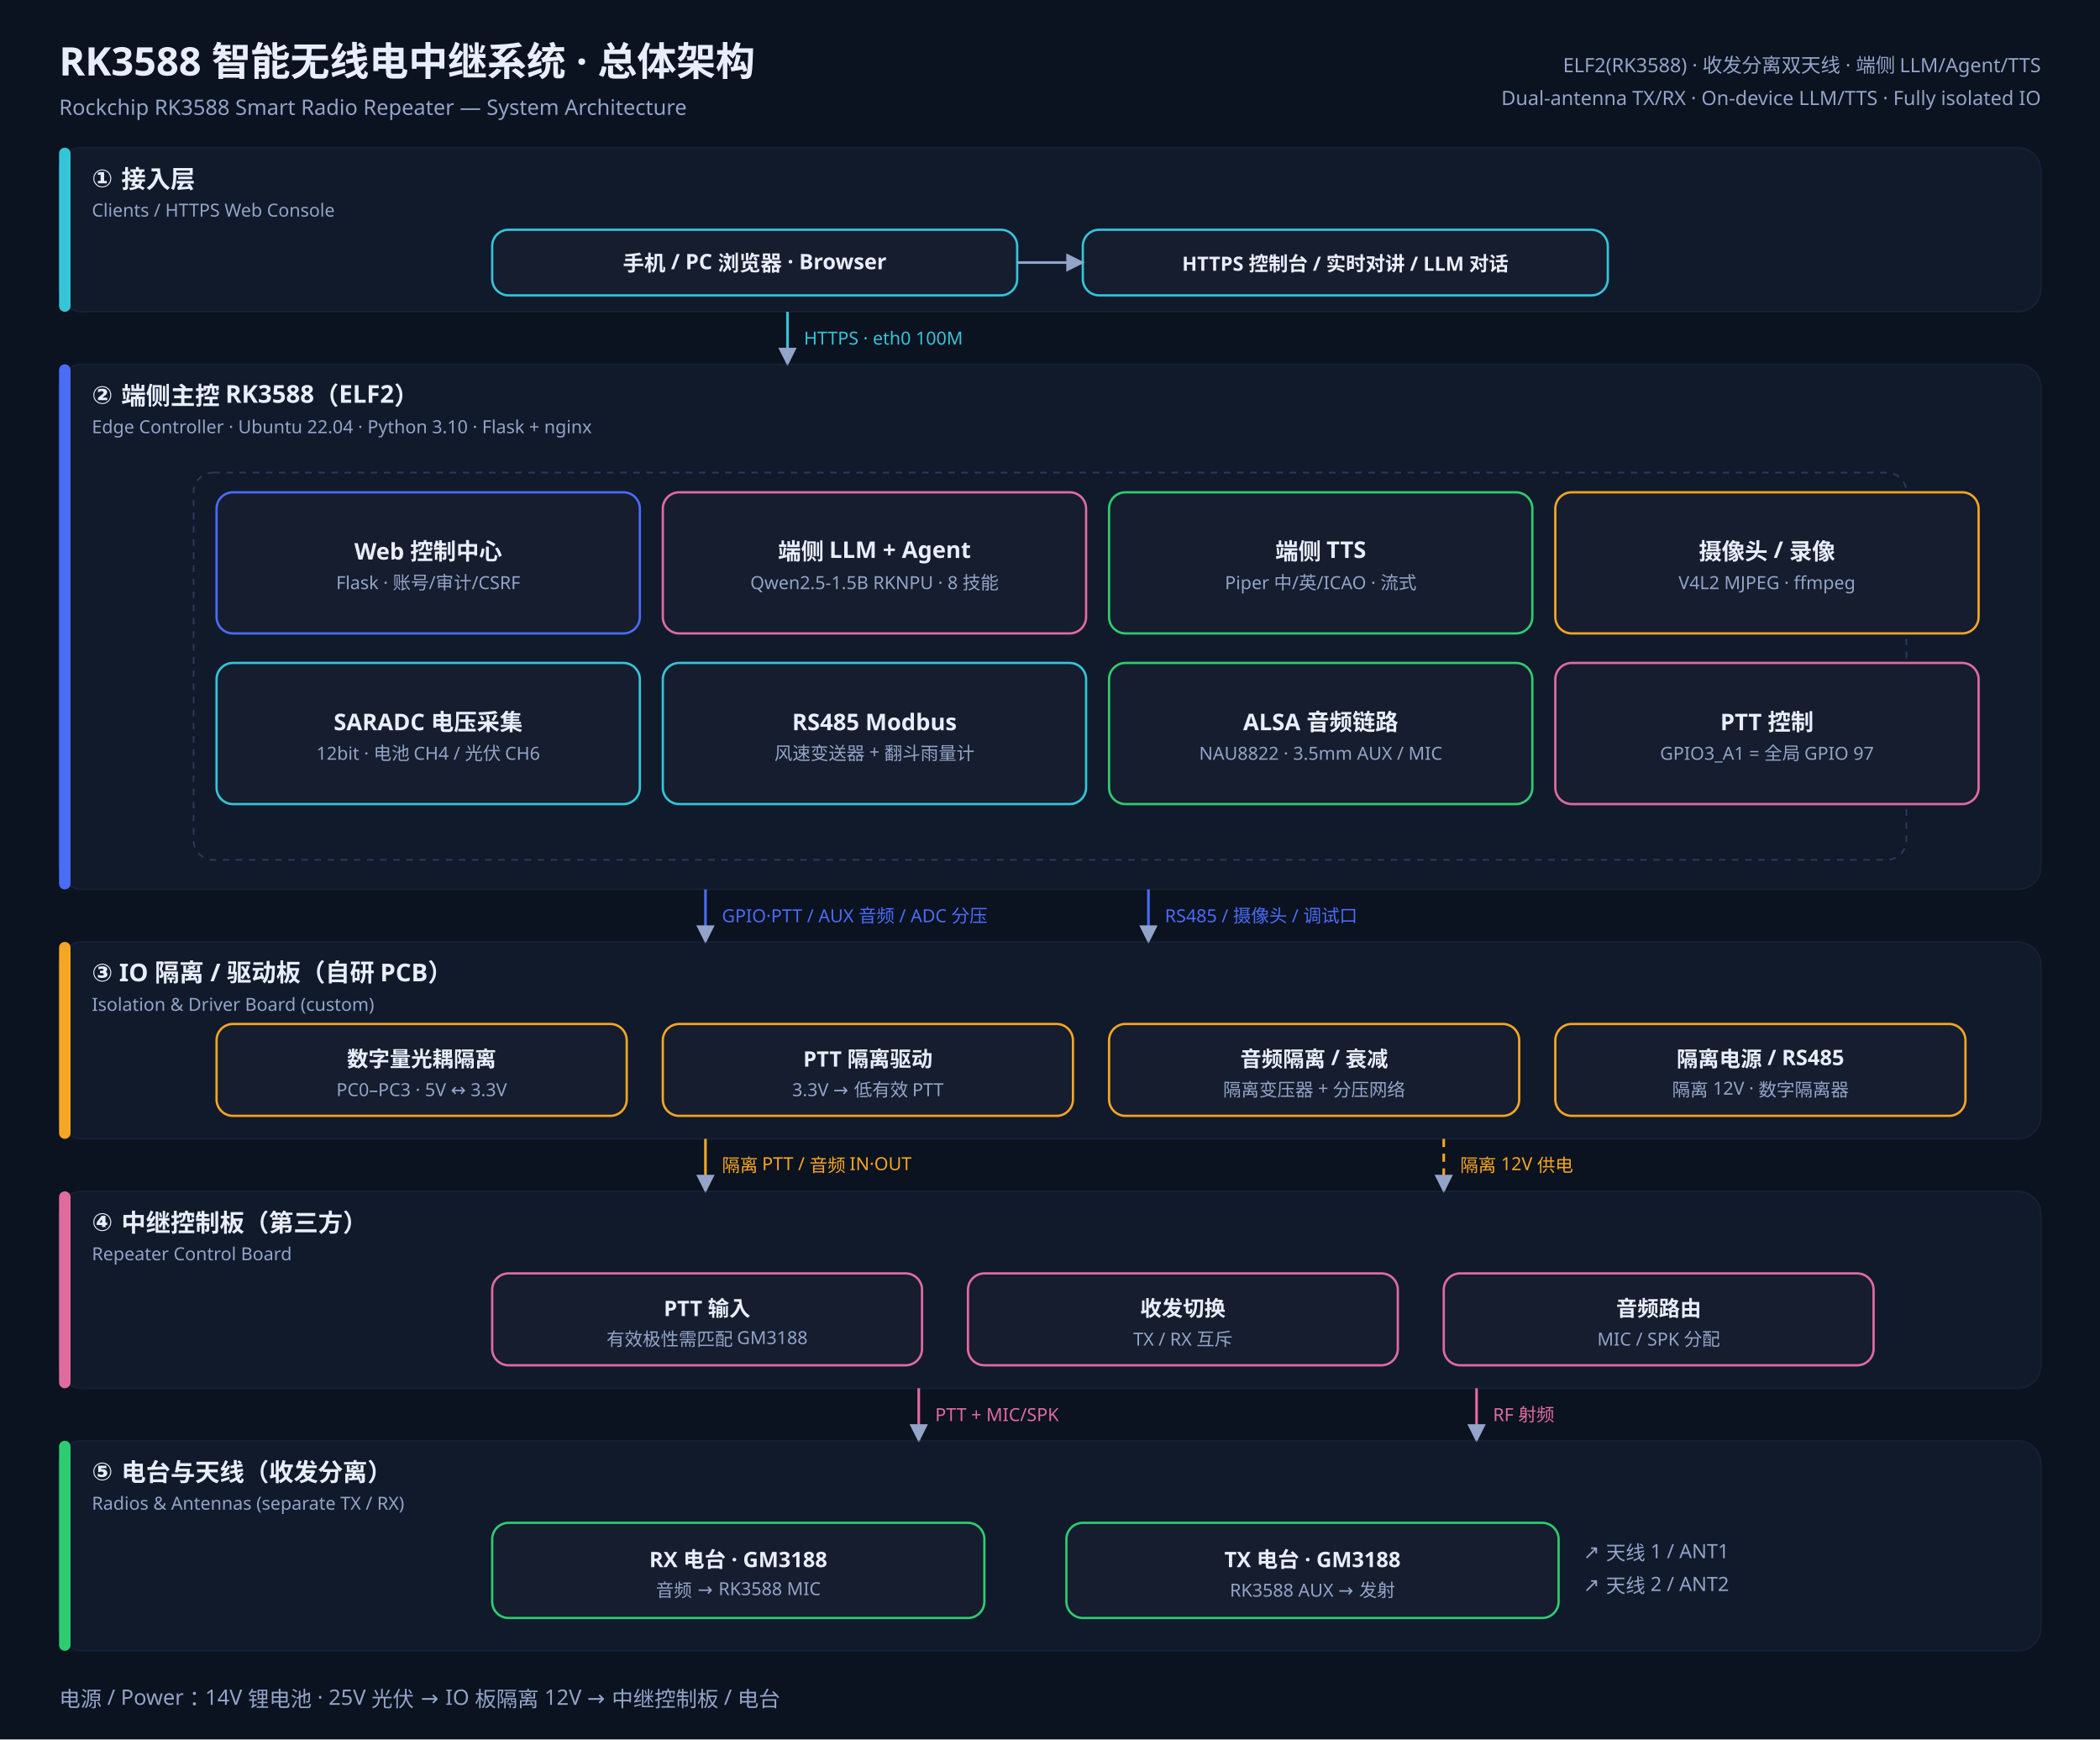
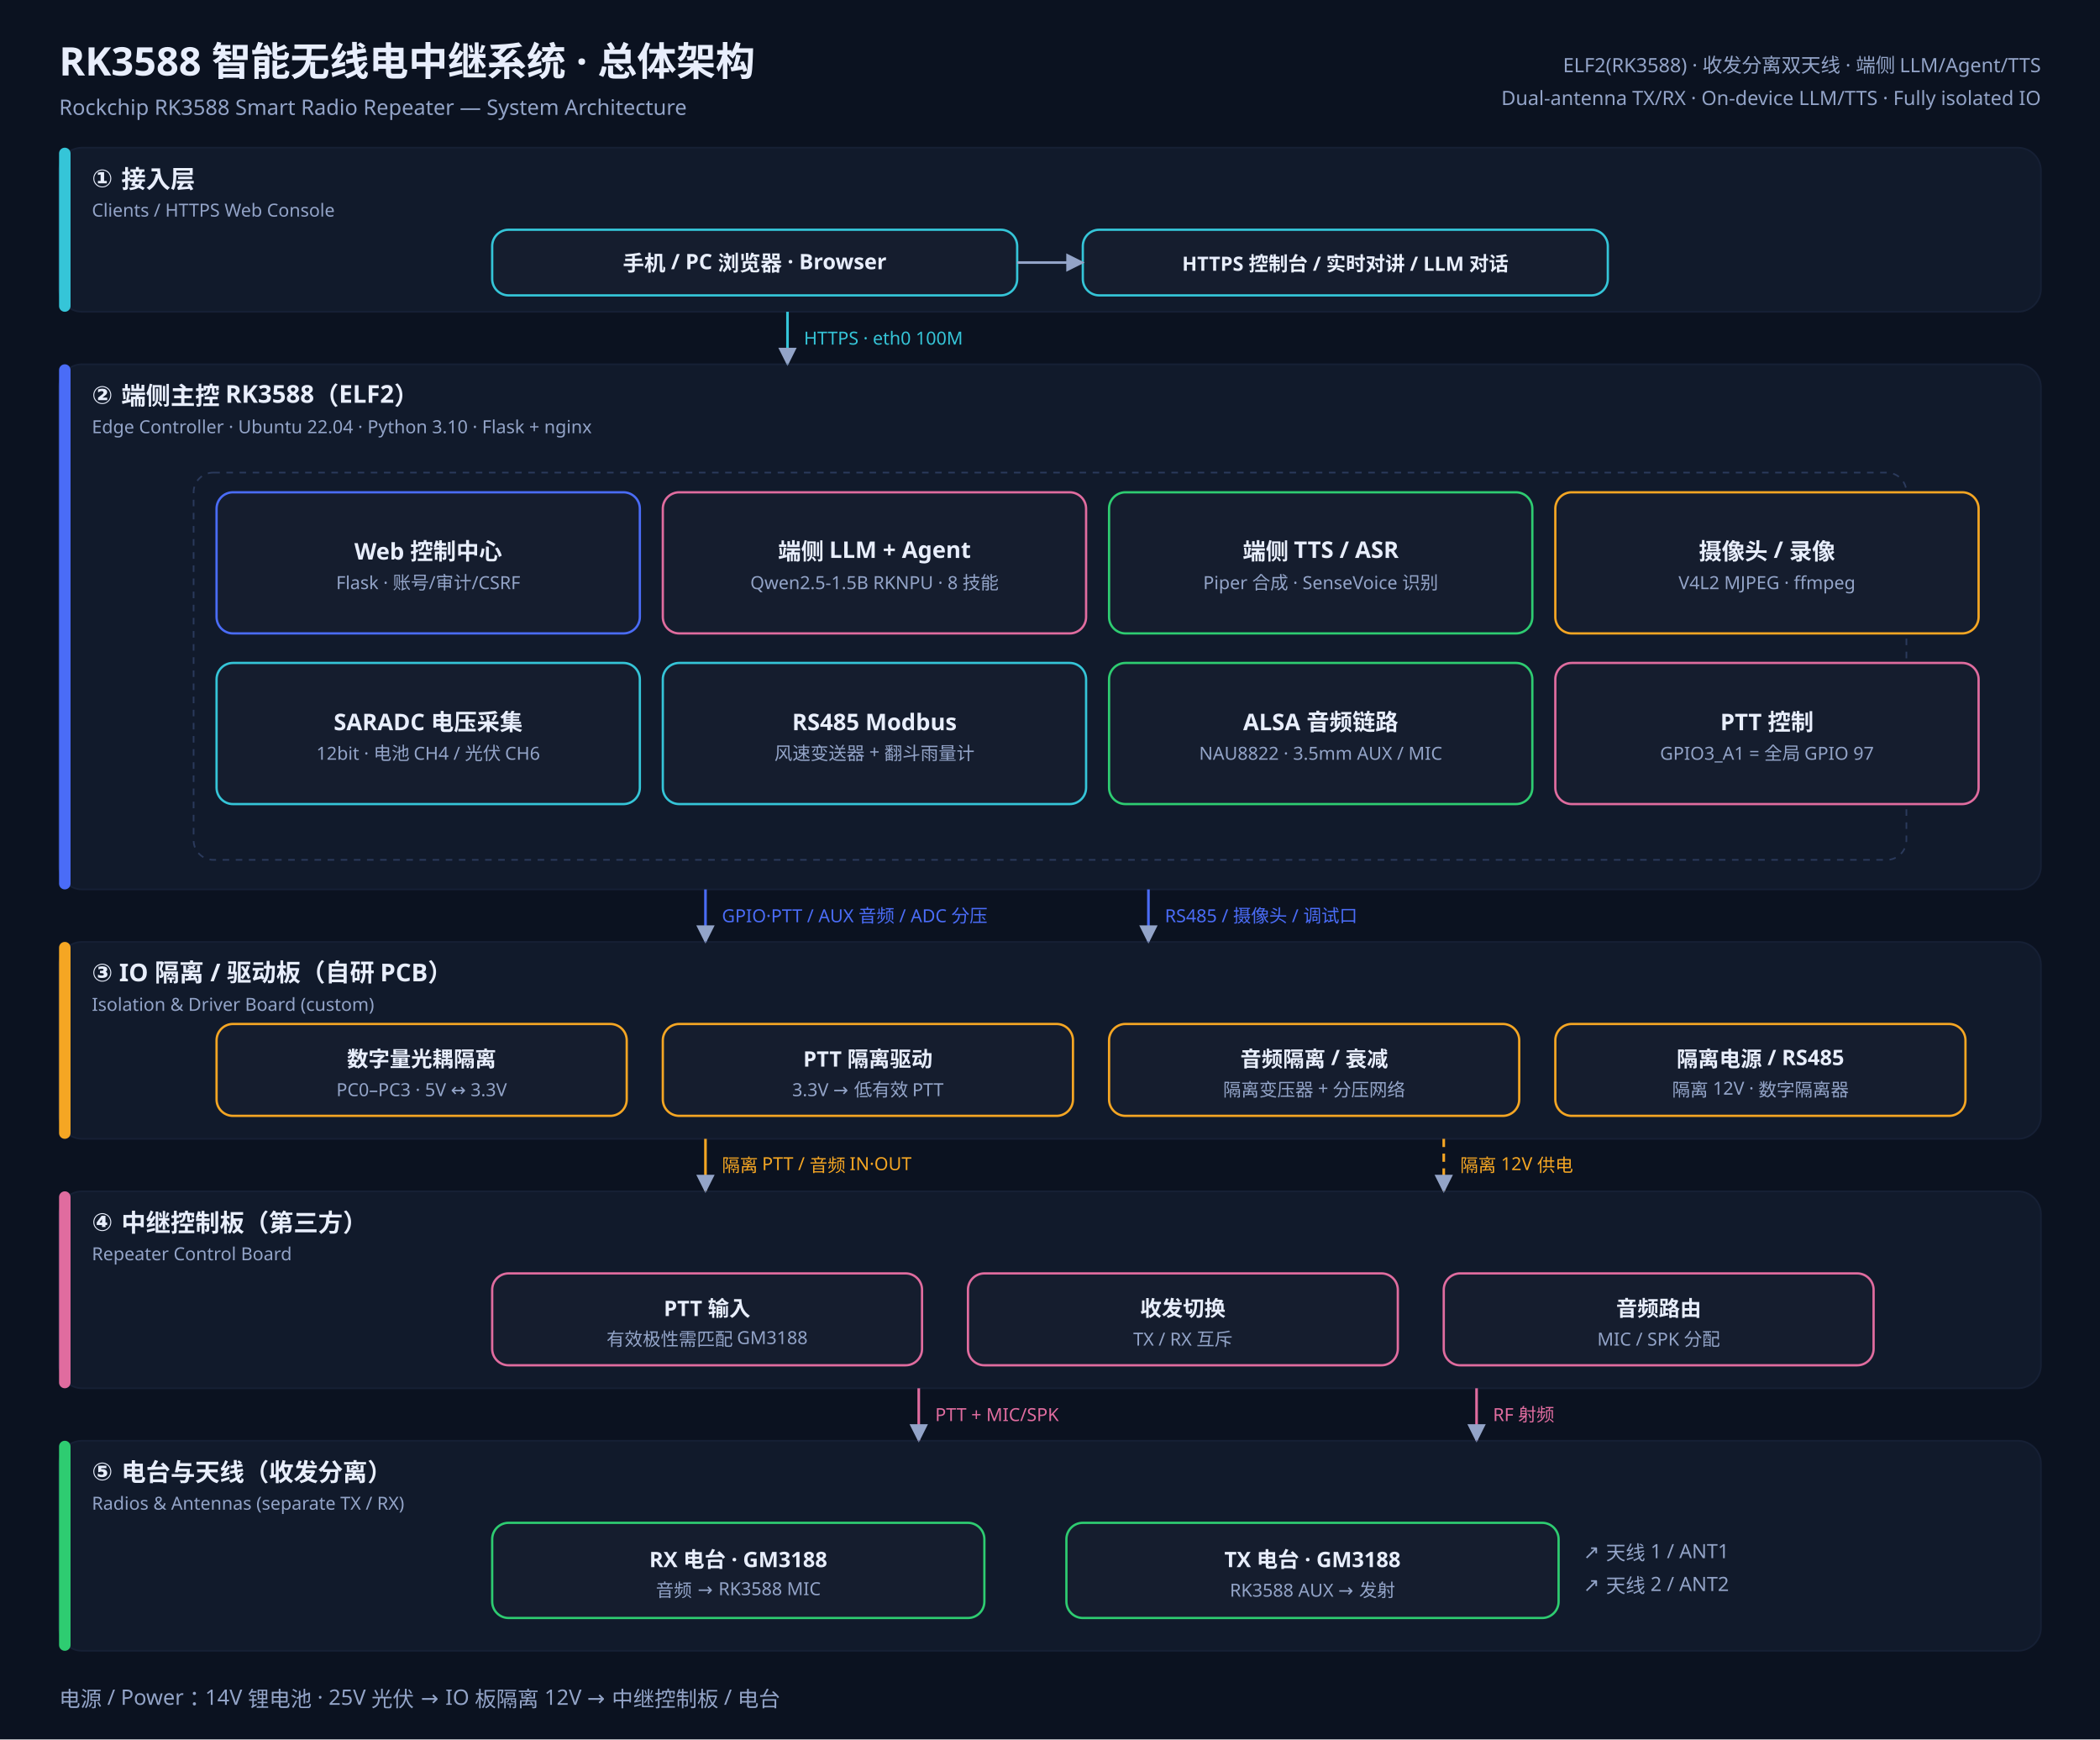
<svg xmlns="http://www.w3.org/2000/svg" width="1280" height="1060" viewBox="0 0 1280 1060" font-family="Microsoft YaHei, Noto Sans SC, Segoe UI, sans-serif">
  <rect width="1280" height="1060" fill="#0b1220" />
  <defs>
    <marker id="ar" viewBox="0 0 10 10" refX="9" refY="5" markerWidth="7" markerHeight="7" orient="auto-start-reverse">
      <path d="M0 0 L10 5 L0 10 z" fill="#93a4c8" />
    </marker>
    <marker id="ar2" viewBox="0 0 10 10" refX="9" refY="5" markerWidth="7" markerHeight="7" orient="auto-start-reverse">
      <path d="M0 0 L10 5 L0 10 z" fill="#2ecc71" />
    </marker>
  </defs>
  <text x="36" y="46" font-size="24" fill="#e8eefc" text-anchor="start" font-weight="bold">RK3588 智能无线电中继系统 · 总体架构</text>
  <text x="36" y="70" font-size="13" fill="#93a4c8" text-anchor="start" font-weight="normal">Rockchip RK3588 Smart Radio Repeater — System Architecture</text>
  <text x="1244" y="44" font-size="12" fill="#93a4c8" text-anchor="end" font-weight="normal">ELF2(RK3588) · 收发分离双天线 · 端侧 LLM/Agent/TTS</text>
  <text x="1244" y="64" font-size="12" fill="#93a4c8" text-anchor="end" font-weight="normal">Dual-antenna TX/RX · On-device LLM/TTS · Fully isolated IO</text>
  <rect x="36" y="90" width="1208" height="100" rx="14" fill="#1c2740" opacity="0.35" stroke="#2b3a5c" stroke-width="1" />
  <rect x="36" y="90" width="7" height="100" rx="3.5" fill="#35c5d8" />
  <text x="56" y="114" font-size="15" fill="#e8eefc" text-anchor="start" font-weight="bold">① 接入层</text>
  <text x="56" y="132" font-size="11" fill="#93a4c8" text-anchor="start" font-weight="normal">Clients / HTTPS Web Console</text>
  <rect x="300" y="140" width="320" height="40" rx="10" fill="#151d2e" stroke="#35c5d8" stroke-width="1.4" />
  <text x="460.0" y="165.0" font-size="13" fill="#e8eefc" text-anchor="middle" font-weight="bold">手机 / PC 浏览器 · Browser</text>
  <rect x="660" y="140" width="320" height="40" rx="10" fill="#151d2e" stroke="#35c5d8" stroke-width="1.4" />
  <text x="820.0" y="165.0" font-size="12" fill="#e8eefc" text-anchor="middle" font-weight="bold">HTTPS 控制台 / 实时对讲 / LLM 对话</text>
  <line x1="620" y1="160" x2="660" y2="160" stroke="#93a4c8" stroke-width="1.6" marker-end="url(#ar)" />
  <line x1="480" y1="190" x2="480" y2="222" stroke="#35c5d8" stroke-width="1.6" marker-end="url(#ar)" />
  <text x="490.0" y="210.0" font-size="11" fill="#35c5d8" text-anchor="start" font-weight="normal">HTTPS · eth0 100M</text>
  <rect x="36" y="222" width="1208" height="320" rx="14" fill="#1c2740" opacity="0.35" stroke="#2b3a5c" stroke-width="1" />
  <rect x="36" y="222" width="7" height="320" rx="3.5" fill="#4a6cf7" />
  <text x="56" y="246" font-size="15" fill="#e8eefc" text-anchor="start" font-weight="bold">② 端侧主控 RK3588（ELF2）</text>
  <text x="56" y="264" font-size="11" fill="#93a4c8" text-anchor="start" font-weight="normal">Edge Controller · Ubuntu 22.04 · Python 3.10 · Flask + nginx</text>
  <rect x="118" y="288" width="1044" height="236" rx="12" fill="none" stroke="#2b3a5c" stroke-width="1" stroke-dasharray="4 4" />
  <rect x="132" y="300" width="258" height="86" rx="10" fill="#151d2e" stroke="#4a6cf7" stroke-width="1.4" />
  <text x="261.0" y="341.0" font-size="14" fill="#e8eefc" text-anchor="middle" font-weight="bold">Web 控制中心</text>
  <text x="261.0" y="359.0" font-size="11" fill="#93a4c8" text-anchor="middle" font-weight="normal">Flask · 账号/审计/CSRF</text>
  <rect x="404" y="300" width="258" height="86" rx="10" fill="#151d2e" stroke="#e06c9f" stroke-width="1.4" />
  <text x="533.0" y="341.0" font-size="14" fill="#e8eefc" text-anchor="middle" font-weight="bold">端侧 LLM + Agent</text>
  <text x="533.0" y="359.0" font-size="11" fill="#93a4c8" text-anchor="middle" font-weight="normal">Qwen2.5-1.5B RKNPU · 8 技能</text>
  <rect x="676" y="300" width="258" height="86" rx="10" fill="#151d2e" stroke="#2ecc71" stroke-width="1.4" />
-   <text x="805.0" y="341.0" font-size="14" fill="#e8eefc" text-anchor="middle" font-weight="bold">端侧 TTS</text>
-   <text x="805.0" y="359.0" font-size="11" fill="#93a4c8" text-anchor="middle" font-weight="normal">Piper 中/英/ICAO · 流式</text>
+   <text x="805.0" y="341.0" font-size="14" fill="#e8eefc" text-anchor="middle" font-weight="bold">端侧 TTS / ASR</text>
+   <text x="805.0" y="359.0" font-size="11" fill="#93a4c8" text-anchor="middle" font-weight="normal">Piper 合成 · SenseVoice 识别</text>
  <rect x="948" y="300" width="258" height="86" rx="10" fill="#151d2e" stroke="#f5a623" stroke-width="1.4" />
  <text x="1077.0" y="341.0" font-size="14" fill="#e8eefc" text-anchor="middle" font-weight="bold">摄像头 / 录像</text>
  <text x="1077.0" y="359.0" font-size="11" fill="#93a4c8" text-anchor="middle" font-weight="normal">V4L2 MJPEG · ffmpeg</text>
  <rect x="132" y="404" width="258" height="86" rx="10" fill="#151d2e" stroke="#35c5d8" stroke-width="1.4" />
  <text x="261.0" y="445.0" font-size="14" fill="#e8eefc" text-anchor="middle" font-weight="bold">SARADC 电压采集</text>
  <text x="261.0" y="463.0" font-size="11" fill="#93a4c8" text-anchor="middle" font-weight="normal">12bit · 电池 CH4 / 光伏 CH6</text>
  <rect x="404" y="404" width="258" height="86" rx="10" fill="#151d2e" stroke="#35c5d8" stroke-width="1.4" />
  <text x="533.0" y="445.0" font-size="14" fill="#e8eefc" text-anchor="middle" font-weight="bold">RS485 Modbus</text>
  <text x="533.0" y="463.0" font-size="11" fill="#93a4c8" text-anchor="middle" font-weight="normal">风速变送器 + 翻斗雨量计</text>
  <rect x="676" y="404" width="258" height="86" rx="10" fill="#151d2e" stroke="#2ecc71" stroke-width="1.4" />
  <text x="805.0" y="445.0" font-size="14" fill="#e8eefc" text-anchor="middle" font-weight="bold">ALSA 音频链路</text>
  <text x="805.0" y="463.0" font-size="11" fill="#93a4c8" text-anchor="middle" font-weight="normal">NAU8822 · 3.5mm AUX / MIC</text>
  <rect x="948" y="404" width="258" height="86" rx="10" fill="#151d2e" stroke="#e06c9f" stroke-width="1.4" />
  <text x="1077.0" y="445.0" font-size="14" fill="#e8eefc" text-anchor="middle" font-weight="bold">PTT 控制</text>
  <text x="1077.0" y="463.0" font-size="11" fill="#93a4c8" text-anchor="middle" font-weight="normal">GPIO3_A1 = 全局 GPIO 97</text>
  <line x1="430" y1="542" x2="430" y2="574" stroke="#4a6cf7" stroke-width="1.6" marker-end="url(#ar)" />
  <text x="440.0" y="562.0" font-size="11" fill="#4a6cf7" text-anchor="start" font-weight="normal">GPIO·PTT / AUX 音频 / ADC 分压</text>
  <line x1="700" y1="542" x2="700" y2="574" stroke="#4a6cf7" stroke-width="1.6" marker-end="url(#ar)" />
  <text x="710.0" y="562.0" font-size="11" fill="#4a6cf7" text-anchor="start" font-weight="normal">RS485 / 摄像头 / 调试口</text>
  <rect x="36" y="574" width="1208" height="120" rx="14" fill="#1c2740" opacity="0.35" stroke="#2b3a5c" stroke-width="1" />
  <rect x="36" y="574" width="7" height="120" rx="3.5" fill="#f5a623" />
  <text x="56" y="598" font-size="15" fill="#e8eefc" text-anchor="start" font-weight="bold">③ IO 隔离 / 驱动板（自研 PCB）</text>
  <text x="56" y="616" font-size="11" fill="#93a4c8" text-anchor="start" font-weight="normal">Isolation &amp; Driver Board (custom)</text>
  <rect x="132" y="624" width="250" height="56" rx="10" fill="#151d2e" stroke="#f5a623" stroke-width="1.4" />
  <text x="257.0" y="650.0" font-size="13" fill="#e8eefc" text-anchor="middle" font-weight="bold">数字量光耦隔离</text>
  <text x="257.0" y="668.0" font-size="11" fill="#93a4c8" text-anchor="middle" font-weight="normal">PC0–PC3 · 5V ↔ 3.3V</text>
  <rect x="404" y="624" width="250" height="56" rx="10" fill="#151d2e" stroke="#f5a623" stroke-width="1.4" />
  <text x="529.0" y="650.0" font-size="13" fill="#e8eefc" text-anchor="middle" font-weight="bold">PTT 隔离驱动</text>
  <text x="529.0" y="668.0" font-size="11" fill="#93a4c8" text-anchor="middle" font-weight="normal">3.3V → 低有效 PTT</text>
  <rect x="676" y="624" width="250" height="56" rx="10" fill="#151d2e" stroke="#f5a623" stroke-width="1.4" />
  <text x="801.0" y="650.0" font-size="13" fill="#e8eefc" text-anchor="middle" font-weight="bold">音频隔离 / 衰减</text>
  <text x="801.0" y="668.0" font-size="11" fill="#93a4c8" text-anchor="middle" font-weight="normal">隔离变压器 + 分压网络</text>
  <rect x="948" y="624" width="250" height="56" rx="10" fill="#151d2e" stroke="#f5a623" stroke-width="1.4" />
  <text x="1073.0" y="650.0" font-size="13" fill="#e8eefc" text-anchor="middle" font-weight="bold">隔离电源 / RS485</text>
  <text x="1073.0" y="668.0" font-size="11" fill="#93a4c8" text-anchor="middle" font-weight="normal">隔离 12V · 数字隔离器</text>
  <line x1="430" y1="694" x2="430" y2="726" stroke="#f5a623" stroke-width="1.6" marker-end="url(#ar)" />
  <text x="440.0" y="714.0" font-size="11" fill="#f5a623" text-anchor="start" font-weight="normal">隔离 PTT / 音频 IN·OUT</text>
  <line x1="880" y1="694" x2="880" y2="726" stroke="#f5a623" stroke-width="1.6" marker-end="url(#ar)" stroke-dasharray="5 4" />
  <text x="890.0" y="714.0" font-size="11" fill="#f5a623" text-anchor="start" font-weight="normal">隔离 12V 供电</text>
  <rect x="36" y="726" width="1208" height="120" rx="14" fill="#1c2740" opacity="0.35" stroke="#2b3a5c" stroke-width="1" />
  <rect x="36" y="726" width="7" height="120" rx="3.5" fill="#e06c9f" />
  <text x="56" y="750" font-size="15" fill="#e8eefc" text-anchor="start" font-weight="bold">④ 中继控制板（第三方）</text>
  <text x="56" y="768" font-size="11" fill="#93a4c8" text-anchor="start" font-weight="normal">Repeater Control Board</text>
  <rect x="300" y="776" width="262" height="56" rx="10" fill="#151d2e" stroke="#e06c9f" stroke-width="1.4" />
  <text x="431.0" y="802.0" font-size="13" fill="#e8eefc" text-anchor="middle" font-weight="bold">PTT 输入</text>
  <text x="431.0" y="820.0" font-size="11" fill="#93a4c8" text-anchor="middle" font-weight="normal">有效极性需匹配 GM3188</text>
  <rect x="590" y="776" width="262" height="56" rx="10" fill="#151d2e" stroke="#e06c9f" stroke-width="1.4" />
  <text x="721.0" y="802.0" font-size="13" fill="#e8eefc" text-anchor="middle" font-weight="bold">收发切换</text>
  <text x="721.0" y="820.0" font-size="11" fill="#93a4c8" text-anchor="middle" font-weight="normal">TX / RX 互斥</text>
  <rect x="880" y="776" width="262" height="56" rx="10" fill="#151d2e" stroke="#e06c9f" stroke-width="1.4" />
  <text x="1011.0" y="802.0" font-size="13" fill="#e8eefc" text-anchor="middle" font-weight="bold">音频路由</text>
  <text x="1011.0" y="820.0" font-size="11" fill="#93a4c8" text-anchor="middle" font-weight="normal">MIC / SPK 分配</text>
  <line x1="560" y1="846" x2="560" y2="878" stroke="#e06c9f" stroke-width="1.6" marker-end="url(#ar)" />
  <text x="570.0" y="866.0" font-size="11" fill="#e06c9f" text-anchor="start" font-weight="normal">PTT + MIC/SPK</text>
  <line x1="900" y1="846" x2="900" y2="878" stroke="#e06c9f" stroke-width="1.6" marker-end="url(#ar)" />
  <text x="910.0" y="866.0" font-size="11" fill="#e06c9f" text-anchor="start" font-weight="normal">RF 射频</text>
  <rect x="36" y="878" width="1208" height="128" rx="14" fill="#1c2740" opacity="0.35" stroke="#2b3a5c" stroke-width="1" />
  <rect x="36" y="878" width="7" height="128" rx="3.5" fill="#2ecc71" />
  <text x="56" y="902" font-size="15" fill="#e8eefc" text-anchor="start" font-weight="bold">⑤ 电台与天线（收发分离）</text>
  <text x="56" y="920" font-size="11" fill="#93a4c8" text-anchor="start" font-weight="normal">Radios &amp; Antennas (separate TX / RX)</text>
  <rect x="300" y="928" width="300" height="58" rx="10" fill="#151d2e" stroke="#2ecc71" stroke-width="1.4" />
  <text x="450.0" y="955.0" font-size="13" fill="#e8eefc" text-anchor="middle" font-weight="bold">RX 电台 · GM3188</text>
  <text x="450.0" y="973.0" font-size="11" fill="#93a4c8" text-anchor="middle" font-weight="normal">音频 → RK3588 MIC</text>
  <rect x="650" y="928" width="300" height="58" rx="10" fill="#151d2e" stroke="#2ecc71" stroke-width="1.4" />
  <text x="800.0" y="955.0" font-size="13" fill="#e8eefc" text-anchor="middle" font-weight="bold">TX 电台 · GM3188</text>
  <text x="800.0" y="973.0" font-size="11" fill="#93a4c8" text-anchor="middle" font-weight="normal">RK3588 AUX → 发射</text>
  <text x="965" y="950" font-size="12" fill="#93a4c8" text-anchor="start" font-weight="normal">↗ 天线 1 / ANT1</text>
  <text x="965" y="970" font-size="12" fill="#93a4c8" text-anchor="start" font-weight="normal">↗ 天线 2 / ANT2</text>
  <text x="36" y="1040" font-size="13" fill="#93a4c8" text-anchor="start" font-weight="normal">电源 / Power：14V 锂电池 · 25V 光伏 → IO 板隔离 12V → 中继控制板 / 电台</text>
</svg>
